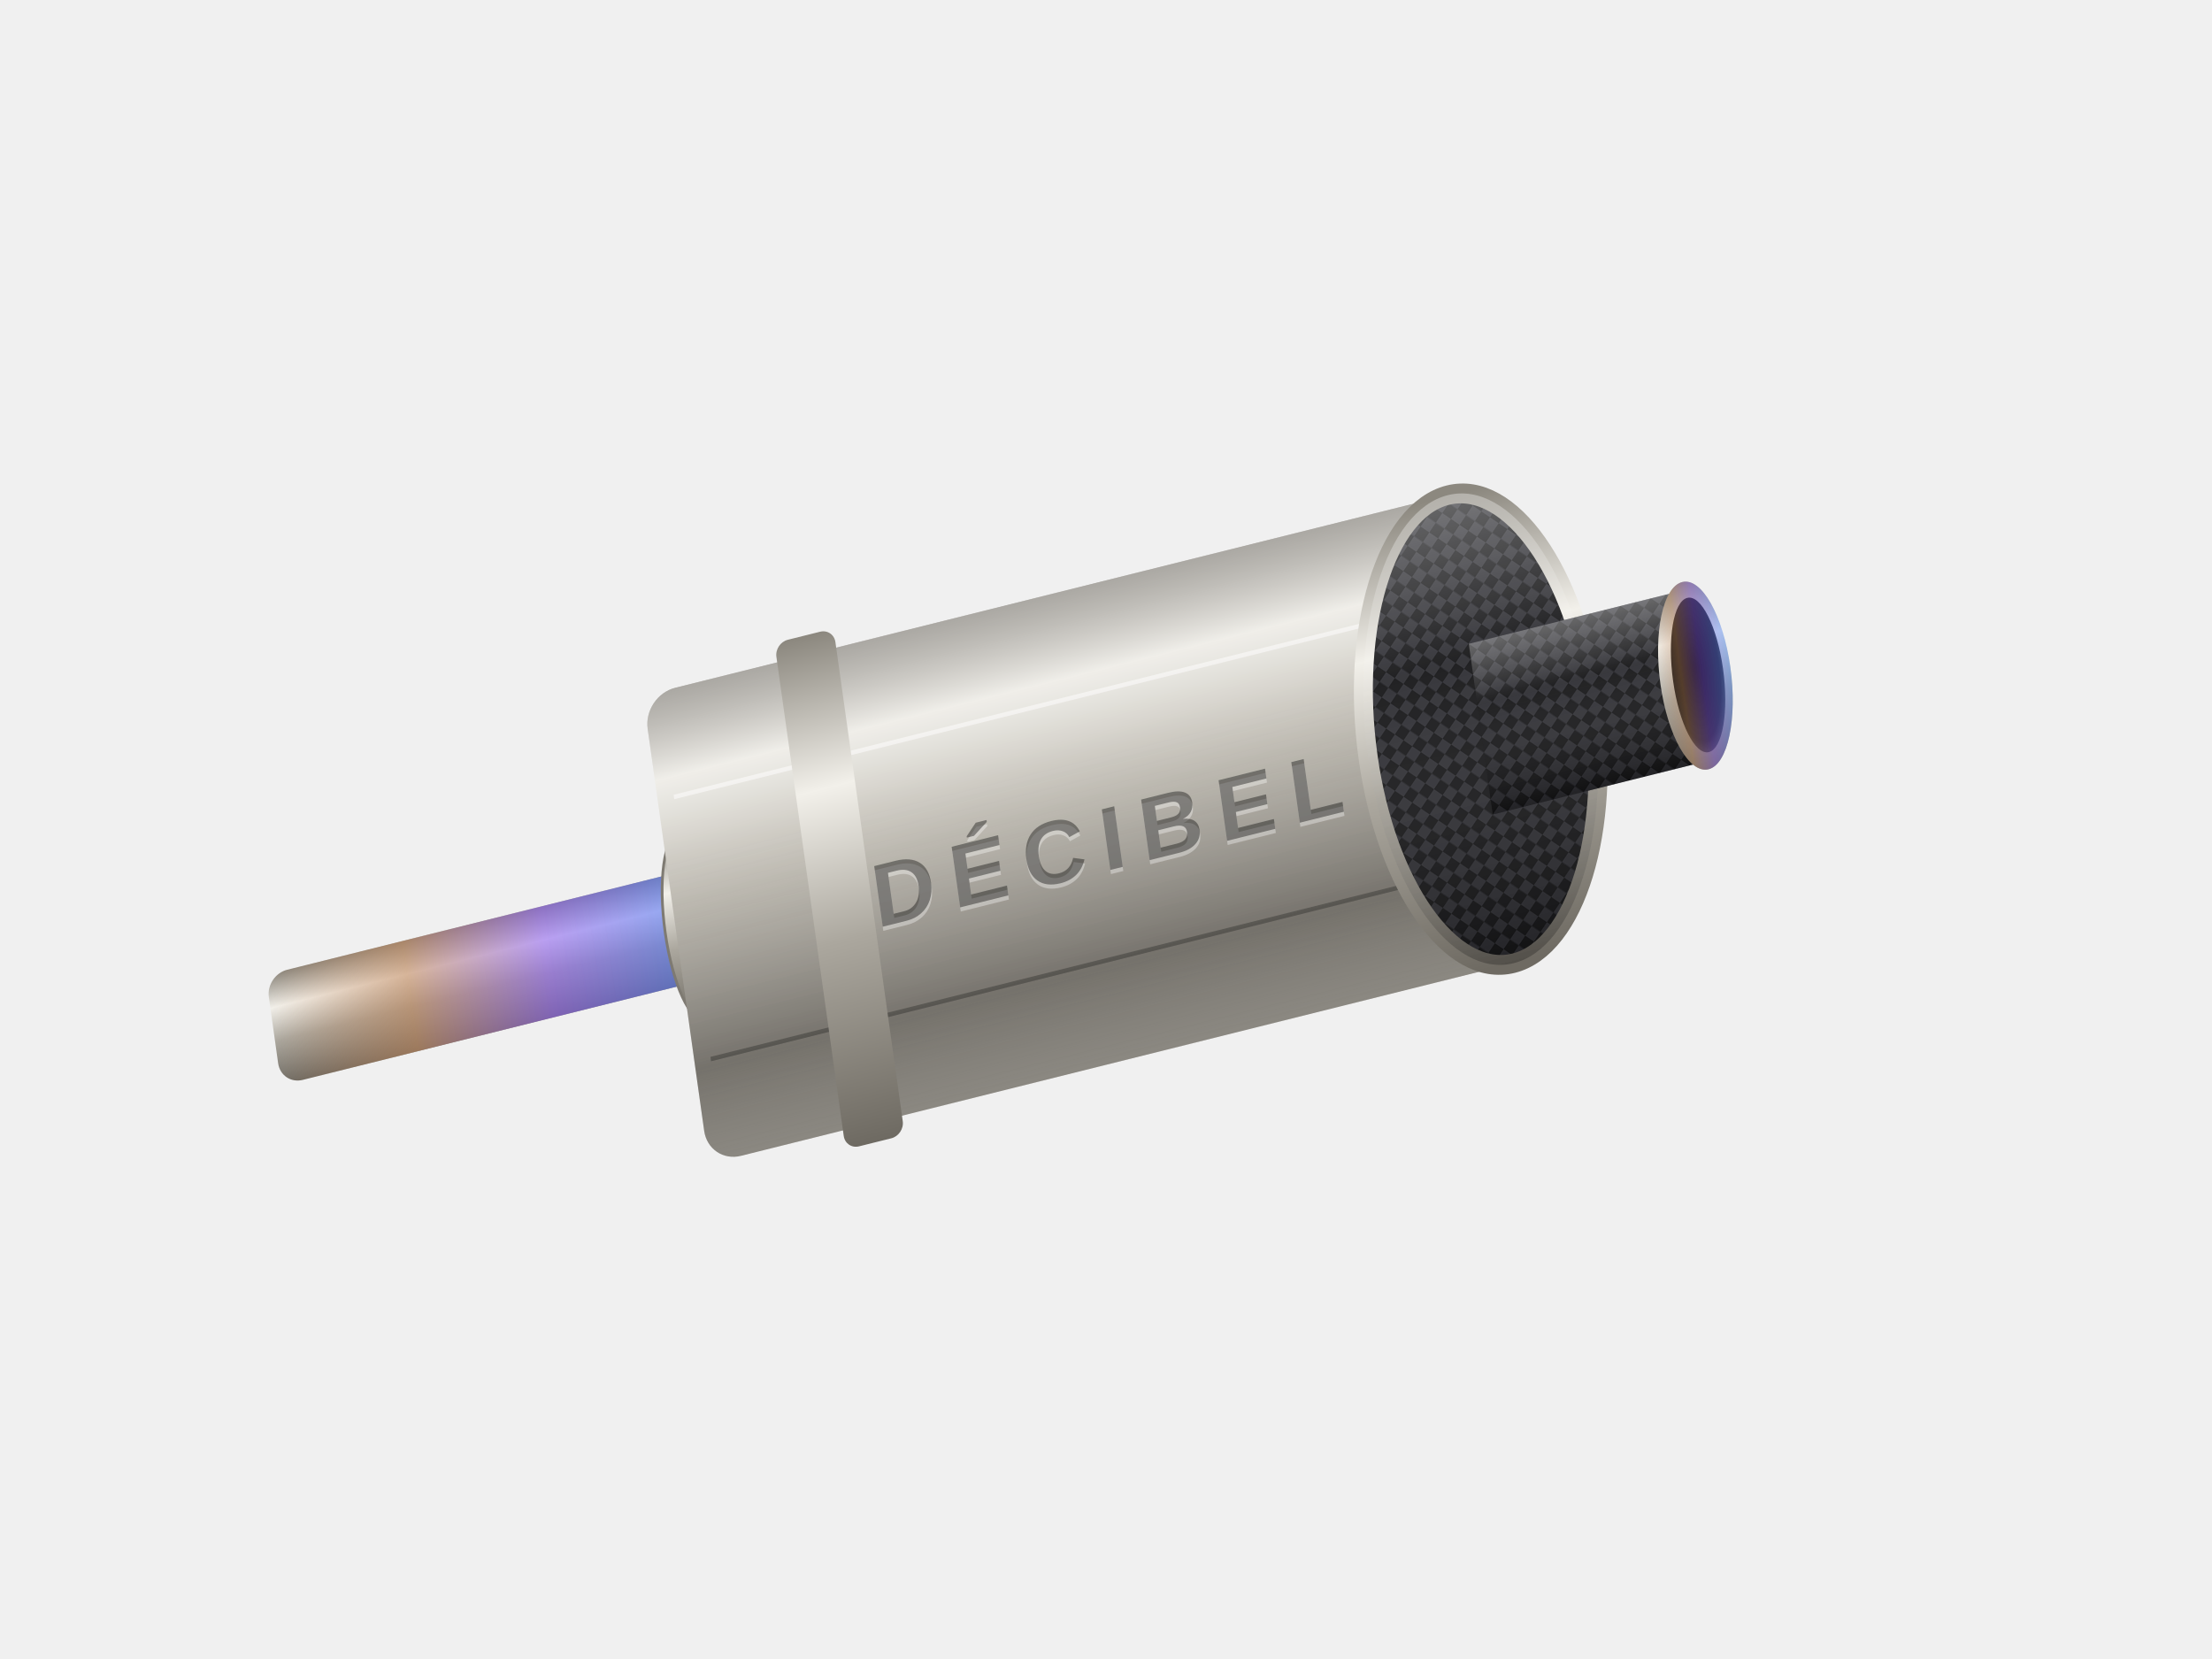
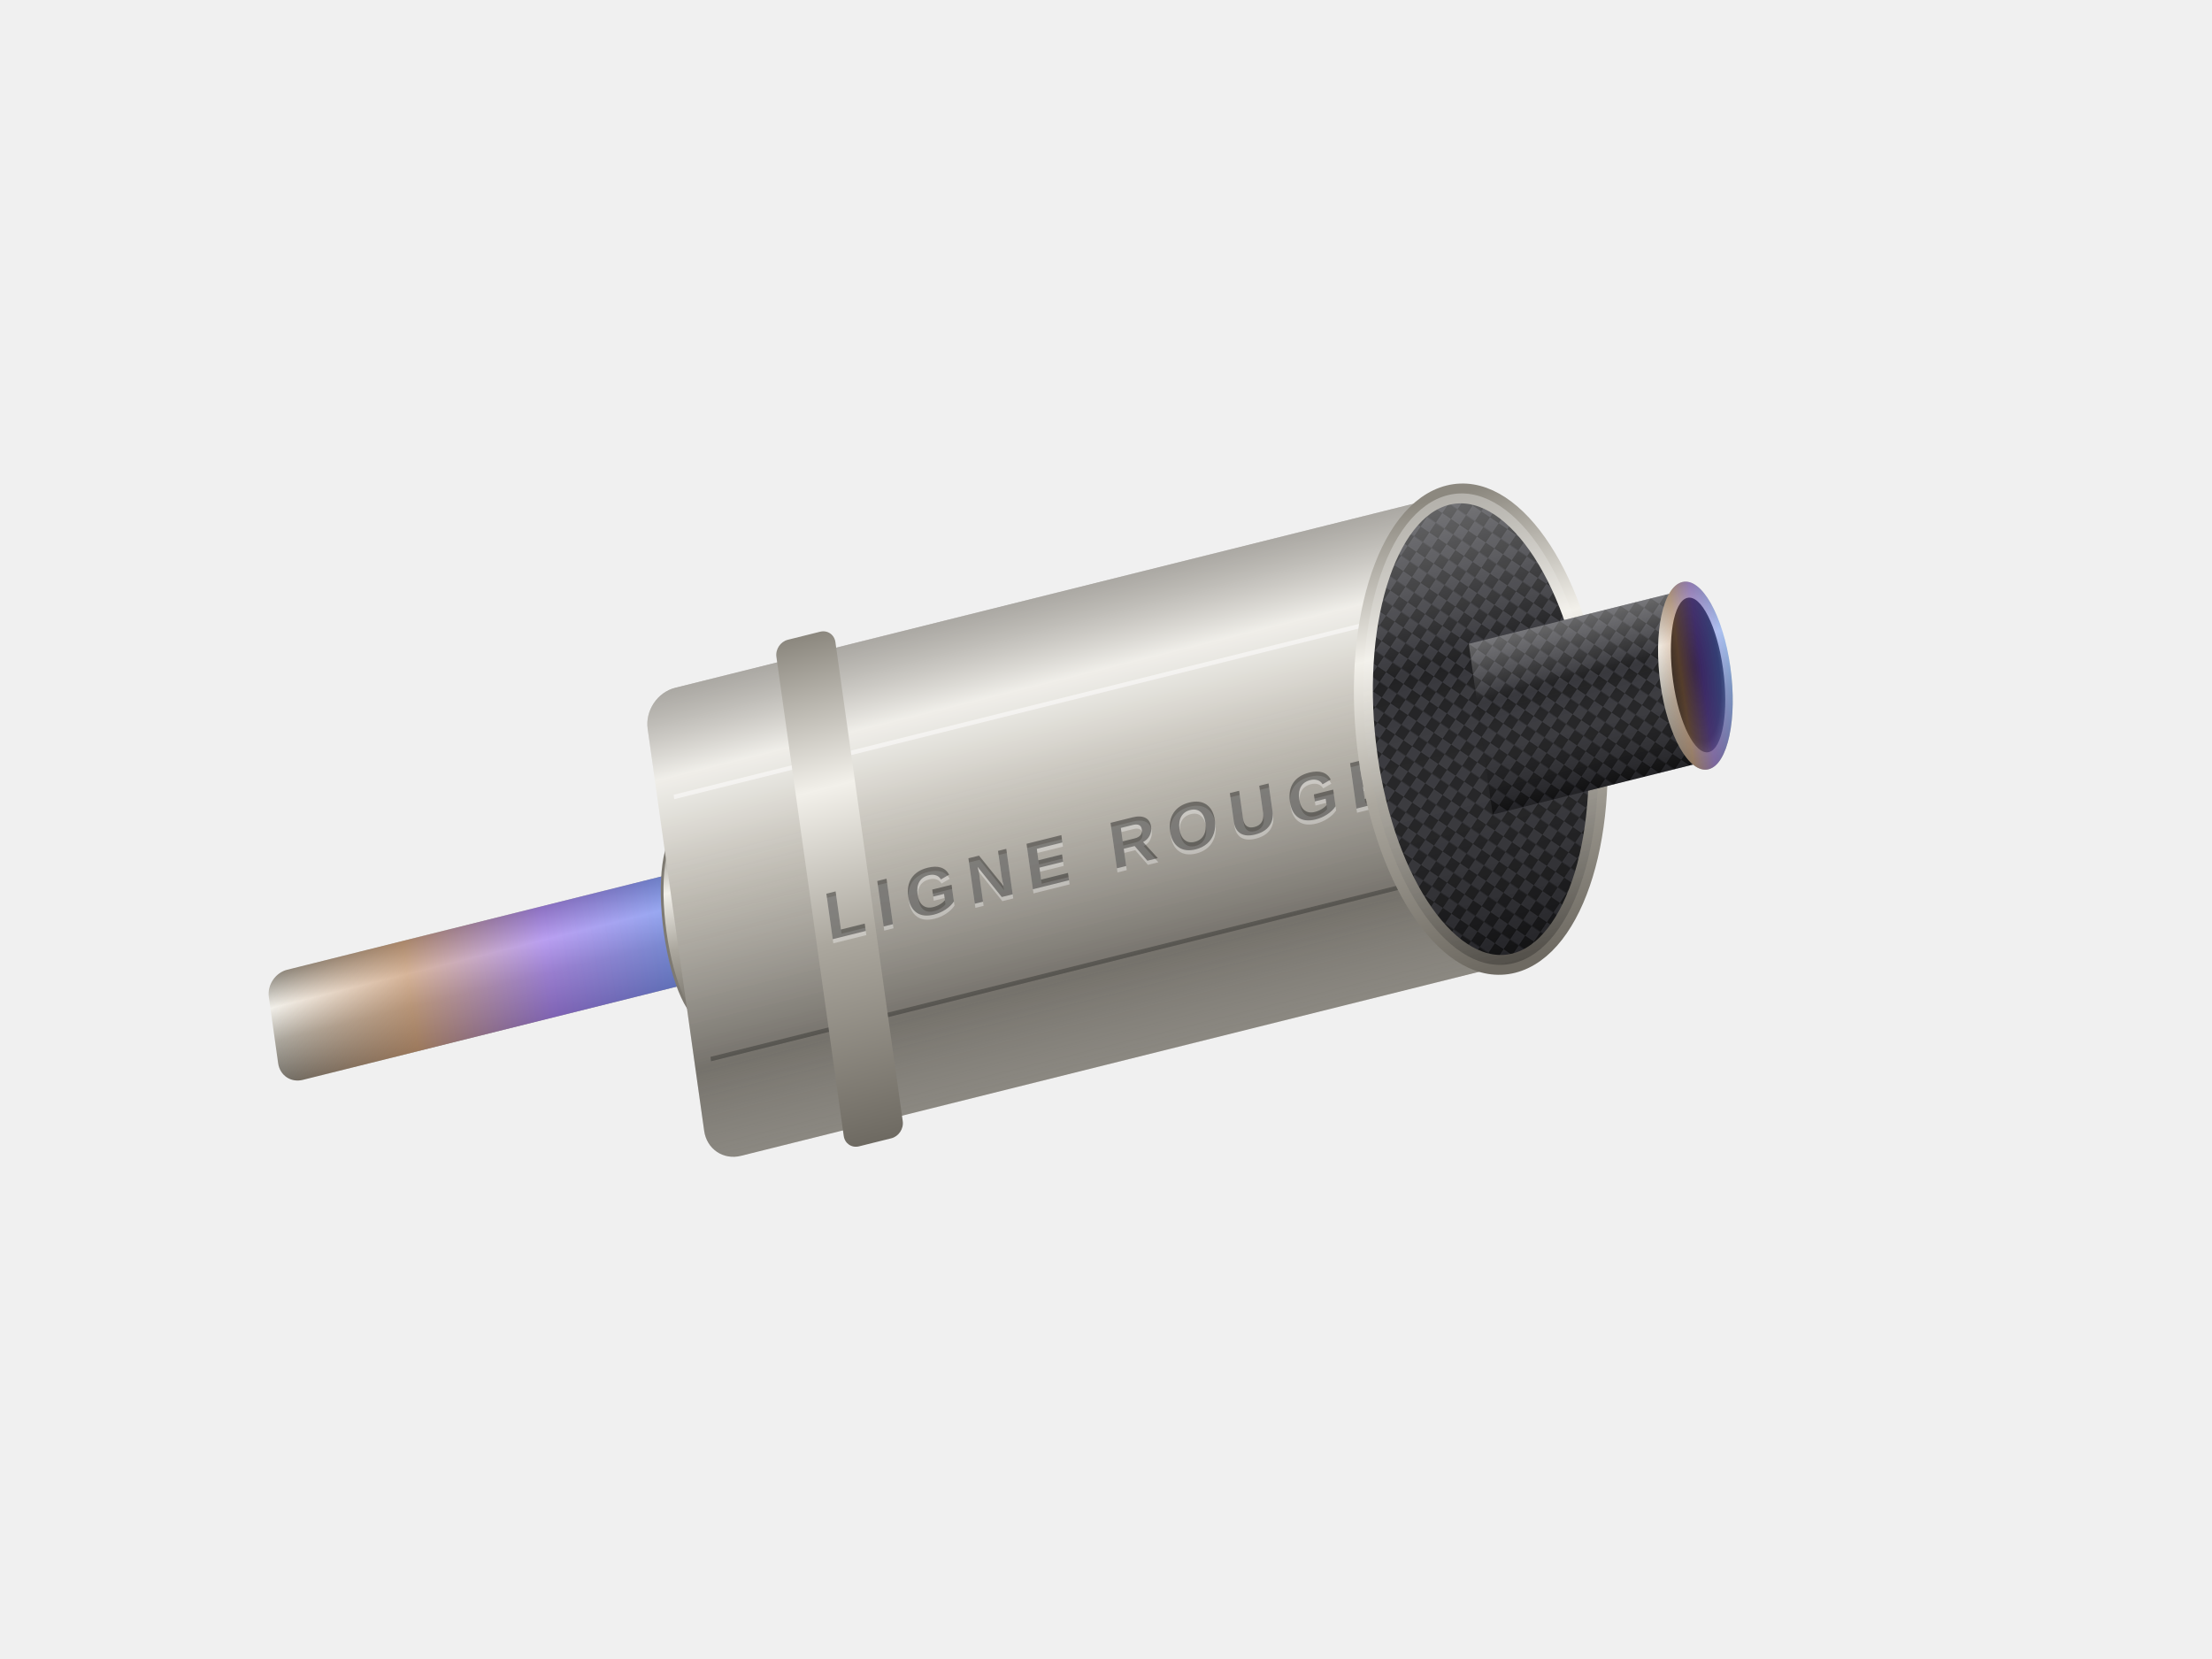
<svg xmlns="http://www.w3.org/2000/svg" viewBox="0 0 800 600" width="800" height="600">
  <defs>
    <radialGradient id="bg" cx="50%" cy="42%" r="75%">
      <stop offset="0" stop-color="#FBFAF7" />
      <stop offset="1" stop-color="#E7E2DA" />
    </radialGradient>
    <linearGradient id="metal" x1="0" y1="0" x2="0" y2="1">
      <stop offset="0" stop-color="#7E7A72" />
      <stop offset="0.18" stop-color="#ECEAE4" />
      <stop offset="0.45" stop-color="#B9B5AC" />
      <stop offset="0.8" stop-color="#7E7A72" />
      <stop offset="1" stop-color="#B9B5AC" />
    </linearGradient>
    <linearGradient id="ti" x1="0" y1="0" x2="0" y2="1">
      <stop offset="0" stop-color="#8C887F" />
      <stop offset="0.3" stop-color="#F2F0EA" />
      <stop offset="0.6" stop-color="#ABA79E" />
      <stop offset="1" stop-color="#6E6A62" />
    </linearGradient>
    <linearGradient id="heat" x1="0" y1="0" x2="1" y2="0">
      <stop offset="0" stop-color="#C08457" stop-opacity="0" />
      <stop offset="0.3" stop-color="#C08457" stop-opacity="0.55" />
      <stop offset="0.6" stop-color="#8B5CF6" stop-opacity="0.55" />
      <stop offset="1" stop-color="#3B82F6" stop-opacity="0.6" />
    </linearGradient>
    <linearGradient id="gloss" x1="0" y1="0" x2="0" y2="1">
      <stop offset="0" stop-color="#fff" stop-opacity="0.35" />
      <stop offset="0.35" stop-color="#fff" stop-opacity="0.05" />
      <stop offset="1" stop-color="#000" stop-opacity="0.25" />
    </linearGradient>
    <pattern id="carbon" width="8" height="8" patternUnits="userSpaceOnUse" patternTransform="rotate(45)">
      <rect width="8" height="8" fill="#161618" />
      <rect width="4" height="4" fill="#2E2E33" />
      <rect x="4" y="4" width="4" height="4" fill="#2E2E33" />
    </pattern>
    <radialGradient id="shadow" cx="50%" cy="50%" r="50%">
      <stop offset="0" stop-color="#000" stop-opacity="0.28" />
      <stop offset="1" stop-color="#000" stop-opacity="0" />
    </radialGradient>
    <radialGradient id="bore" cx="45%" cy="45%" r="60%">
      <stop offset="0" stop-color="#000" />
      <stop offset="0.8" stop-color="#1a1a1a" />
      <stop offset="1" stop-color="#444" />
    </radialGradient>
  </defs>
  <g transform="translate(390 300) rotate(-14) skewX(-6)">
    <g transform="translate(0 0)">
      <rect x="-300" y="-20" width="170" height="40" rx="8" fill="url(#ti)" />
      <rect x="-300" y="-20" width="170" height="40" rx="8" fill="url(#heat)" />
      <ellipse cx="-144" cy="0" rx="10" ry="34" fill="url(#ti)" stroke="#7e7a72" />
      <rect x="-150" y="-85" width="300" height="170" rx="12" fill="url(#metal)" />
      <rect x="-144" y="-47.6" width="288" height="1.6" fill="#fff" fill-opacity="0.5" />
      <rect x="-144" y="47.6" width="288" height="1.6" fill="#000" fill-opacity="0.3" />
      <rect x="-150" y="-85" width="300" height="170" rx="12" fill="url(#gloss)" />
      <rect x="-100" y="-92" width="22" height="184" rx="5" fill="url(#ti)" />
-       <g transform="translate(10 17) rotate(0)" font-family="Arial Black, Arial, sans-serif" font-weight="900" font-size="32" letter-spacing="5.76" text-anchor="middle">
-         <text y="1.5" fill="#fff" fill-opacity="0.35">DÉCIBEL</text>
-         <text fill="#000" fill-opacity="0.38">DÉCIBEL</text>
+       <g transform="translate(10 17) rotate(0)" font-family="Arial Black, Arial, sans-serif" font-weight="900" font-size="24" letter-spacing="4.32" text-anchor="middle">
+         <text y="1.5" fill="#fff" fill-opacity="0.35">LIGNE ROUGE</text>
+         <text fill="#000" fill-opacity="0.38">LIGNE ROUGE</text>
      </g>
      <ellipse cx="150" cy="0" rx="42" ry="85" fill="url(#carbon)" stroke="url(#ti)" stroke-width="7" />
      <ellipse cx="150" cy="0" rx="42" ry="85" fill="url(#gloss)" />
    </g>
    <rect x="150" y="-31" width="80" height="62" fill="url(#carbon)" />
    <rect x="150" y="-31" width="80" height="62" fill="url(#gloss)" />
    <ellipse cx="230" cy="0" rx="13.02" ry="34" fill="url(#ti)" />
    <ellipse cx="231" cy="0" rx="9.3" ry="28" fill="url(#bore)" />
    <ellipse cx="230" cy="0" rx="13.02" ry="34" fill="url(#heat)" opacity="0.7" />
  </g>
</svg>
